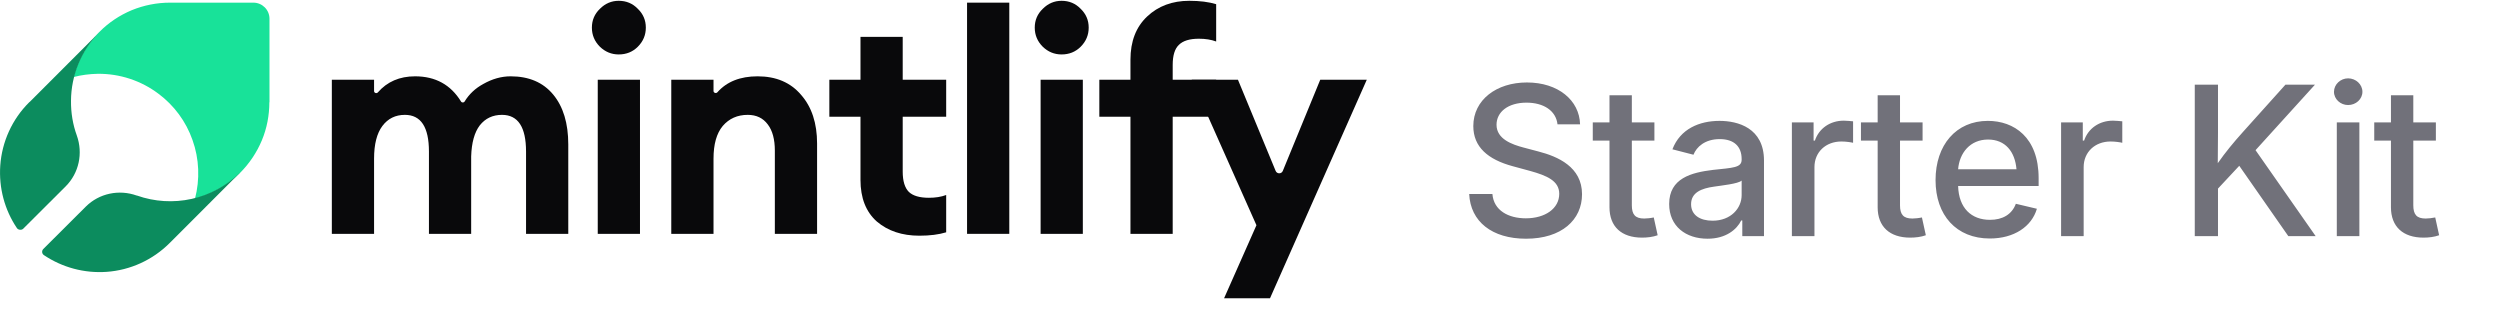
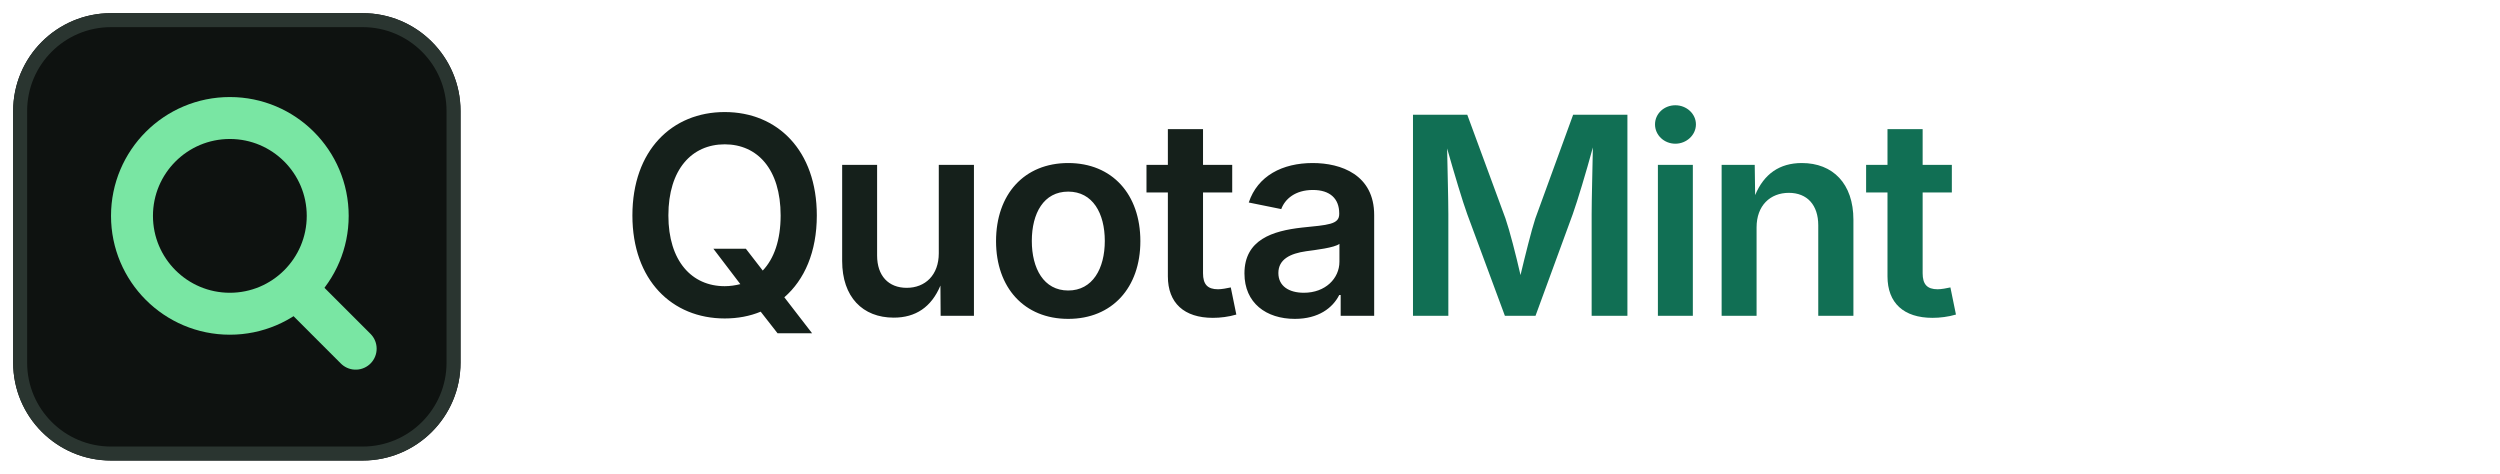
- <svg xmlns="http://www.w3.org/2000/svg" width="180" height="23" viewBox="0 0 180 23" fill="none">
-   <path d="M91.44 21.476H88.133L90.464 16.216L85.802 5.74H89.132L91.847 12.307C91.943 12.536 92.268 12.536 92.362 12.306L95.058 5.74H98.409L91.44 21.476Z" fill="#09090B" />
-   <path d="M81.393 16.837V8.403H79.152V5.74H81.393V4.297C81.393 2.98 81.792 1.944 82.592 1.19C83.391 0.435 84.404 0.058 85.633 0.058C86.387 0.058 87.031 0.139 87.564 0.302V2.988C87.208 2.854 86.794 2.788 86.32 2.788C85.655 2.788 85.174 2.936 84.878 3.232C84.582 3.513 84.434 3.994 84.434 4.674V5.74H87.564V8.403H84.434V16.837H81.393Z" fill="#09090B" />
-   <path d="M76.433 3.92C75.915 3.92 75.463 3.735 75.079 3.365C74.694 2.98 74.502 2.521 74.502 1.989C74.502 1.456 74.694 1.005 75.079 0.635C75.463 0.25 75.915 0.058 76.433 0.058C76.98 0.058 77.438 0.25 77.809 0.635C78.193 1.005 78.386 1.456 78.386 1.989C78.386 2.521 78.193 2.98 77.809 3.365C77.438 3.735 76.98 3.92 76.433 3.92ZM74.924 16.837V5.74H77.964V16.837H74.924Z" fill="#09090B" />
-   <path d="M69.628 16.837V0.191H72.669V16.837H69.628Z" fill="#09090B" />
-   <path d="M66.194 16.97C64.951 16.97 63.93 16.63 63.131 15.949C62.347 15.254 61.955 14.255 61.955 12.953V8.403H59.713V5.74H61.955V2.655H64.995V5.74H68.125V8.403H64.995V12.354C64.995 13.034 65.143 13.523 65.439 13.819C65.735 14.1 66.216 14.24 66.882 14.24C67.355 14.24 67.769 14.174 68.125 14.04V16.726C67.592 16.889 66.948 16.97 66.194 16.97Z" fill="#09090B" />
-   <path d="M48.332 16.837V5.74H51.373V6.551C51.373 6.688 51.559 6.748 51.65 6.646C52.328 5.879 53.293 5.495 54.546 5.495C55.878 5.495 56.921 5.939 57.676 6.827C58.445 7.7 58.83 8.869 58.83 10.334V16.837H55.789V10.844C55.789 10.03 55.619 9.402 55.279 8.958C54.939 8.499 54.458 8.27 53.836 8.27C53.096 8.27 52.497 8.536 52.038 9.069C51.594 9.601 51.373 10.386 51.373 11.421V16.837H48.332Z" fill="#09090B" />
-   <path d="M44.547 3.92C44.029 3.92 43.578 3.735 43.193 3.365C42.809 2.98 42.616 2.521 42.616 1.989C42.616 1.456 42.809 1.005 43.193 0.635C43.578 0.25 44.029 0.058 44.547 0.058C45.095 0.058 45.553 0.25 45.923 0.635C46.308 1.005 46.5 1.456 46.5 1.989C46.5 2.521 46.308 2.98 45.923 3.365C45.553 3.735 45.095 3.92 44.547 3.92ZM43.038 16.837V5.74H46.079V16.837H43.038Z" fill="#09090B" />
-   <path d="M37.875 16.837V10.911C37.875 9.15 37.298 8.27 36.144 8.27C35.478 8.27 34.945 8.521 34.546 9.024C34.161 9.527 33.954 10.275 33.924 11.266V16.837H30.884V10.911C30.884 9.15 30.306 8.27 29.152 8.27C28.472 8.27 27.932 8.536 27.532 9.069C27.133 9.601 26.933 10.386 26.933 11.421V16.837H23.892V5.74H26.933V6.559C26.933 6.695 27.116 6.755 27.206 6.652C27.878 5.881 28.771 5.495 29.885 5.495C31.349 5.495 32.452 6.1 33.193 7.309C33.252 7.404 33.395 7.403 33.454 7.307C33.774 6.78 34.219 6.361 34.79 6.05C35.441 5.68 36.099 5.495 36.765 5.495C38.082 5.495 39.103 5.932 39.828 6.805C40.553 7.678 40.916 8.876 40.916 10.4V16.837H37.875Z" fill="#09090B" />
-   <path d="M19.403 7.362V1.35C19.403 0.705 18.879 0.191 18.244 0.191H12.235C11.291 0.191 10.357 0.378 9.487 0.733C8.618 1.098 7.824 1.621 7.16 2.295L7.114 2.341C6.235 3.23 5.609 4.333 5.291 5.548C5.861 5.399 6.45 5.324 7.039 5.314C8.609 5.296 10.151 5.801 11.403 6.745C12.534 7.586 13.394 8.746 13.861 10.083C14.347 11.438 14.403 12.916 14.039 14.309C15.244 13.991 16.356 13.364 17.244 12.486L17.291 12.439C17.954 11.775 18.487 10.98 18.851 10.111C19.216 9.241 19.393 8.306 19.393 7.362H19.403Z" fill="#18E299" />
-   <path d="M5.112 7.26C5.121 5.416 5.857 3.646 7.151 2.324L2.151 7.326C2.133 7.344 2.114 7.354 2.095 7.372C0.876 8.583 0.14 10.204 0.019 11.918C-0.092 13.52 0.327 15.103 1.22 16.426C1.306 16.552 1.537 16.593 1.667 16.472L4.73 13.417C5.689 12.458 5.987 11.033 5.531 9.757C5.242 8.965 5.103 8.117 5.112 7.26Z" fill="#0C8C5E" />
-   <path d="M17.262 12.44C16.303 13.38 15.102 14.032 13.799 14.321C12.486 14.61 11.127 14.526 9.861 14.079C9.861 14.079 9.851 14.079 9.842 14.079C8.567 13.622 7.142 13.921 6.183 14.871L3.12 17.926C2.99 18.056 3.009 18.27 3.167 18.373C4.489 19.258 6.072 19.686 7.673 19.574C9.386 19.453 10.997 18.717 12.216 17.497L12.263 17.451L17.262 12.449V12.44Z" fill="#0C8C5E" />
-   <text x="105" y="17" font-family="Inter, ui-sans-serif, system-ui, -apple-system, sans-serif" font-size="15" font-weight="500" fill="#71717A" letter-spacing="-0.01em">Starter Kit</text>
+ <svg xmlns="http://www.w3.org/2000/svg" width="190" height="36" viewBox="0 0 190 36" fill="none" role="img" aria-labelledby="title desc">
+   <g transform="translate(1 1) scale(.53125)">
+     <rect width="64" height="64" rx="14" fill="#0e1210" />
+     <rect x="1" y="1" width="62" height="62" rx="13" fill="none" stroke="#2a3530" stroke-width="2" />
+     <circle cx="31" cy="29" r="14" fill="none" stroke="#79e6a3" stroke-width="6" />
+     <path d="M40.5 39.5 49 48" fill="none" stroke="#79e6a3" stroke-width="6" stroke-linecap="round" />
+   </g>
+   <text x="47" y="24" fill="#15201B" font-family="Geist, Inter, ui-sans-serif, system-ui, sans-serif" font-size="21" font-weight="600" letter-spacing="-0.65">Quota<tspan fill="#116F54">Mint</tspan>
+   </text>
</svg>
